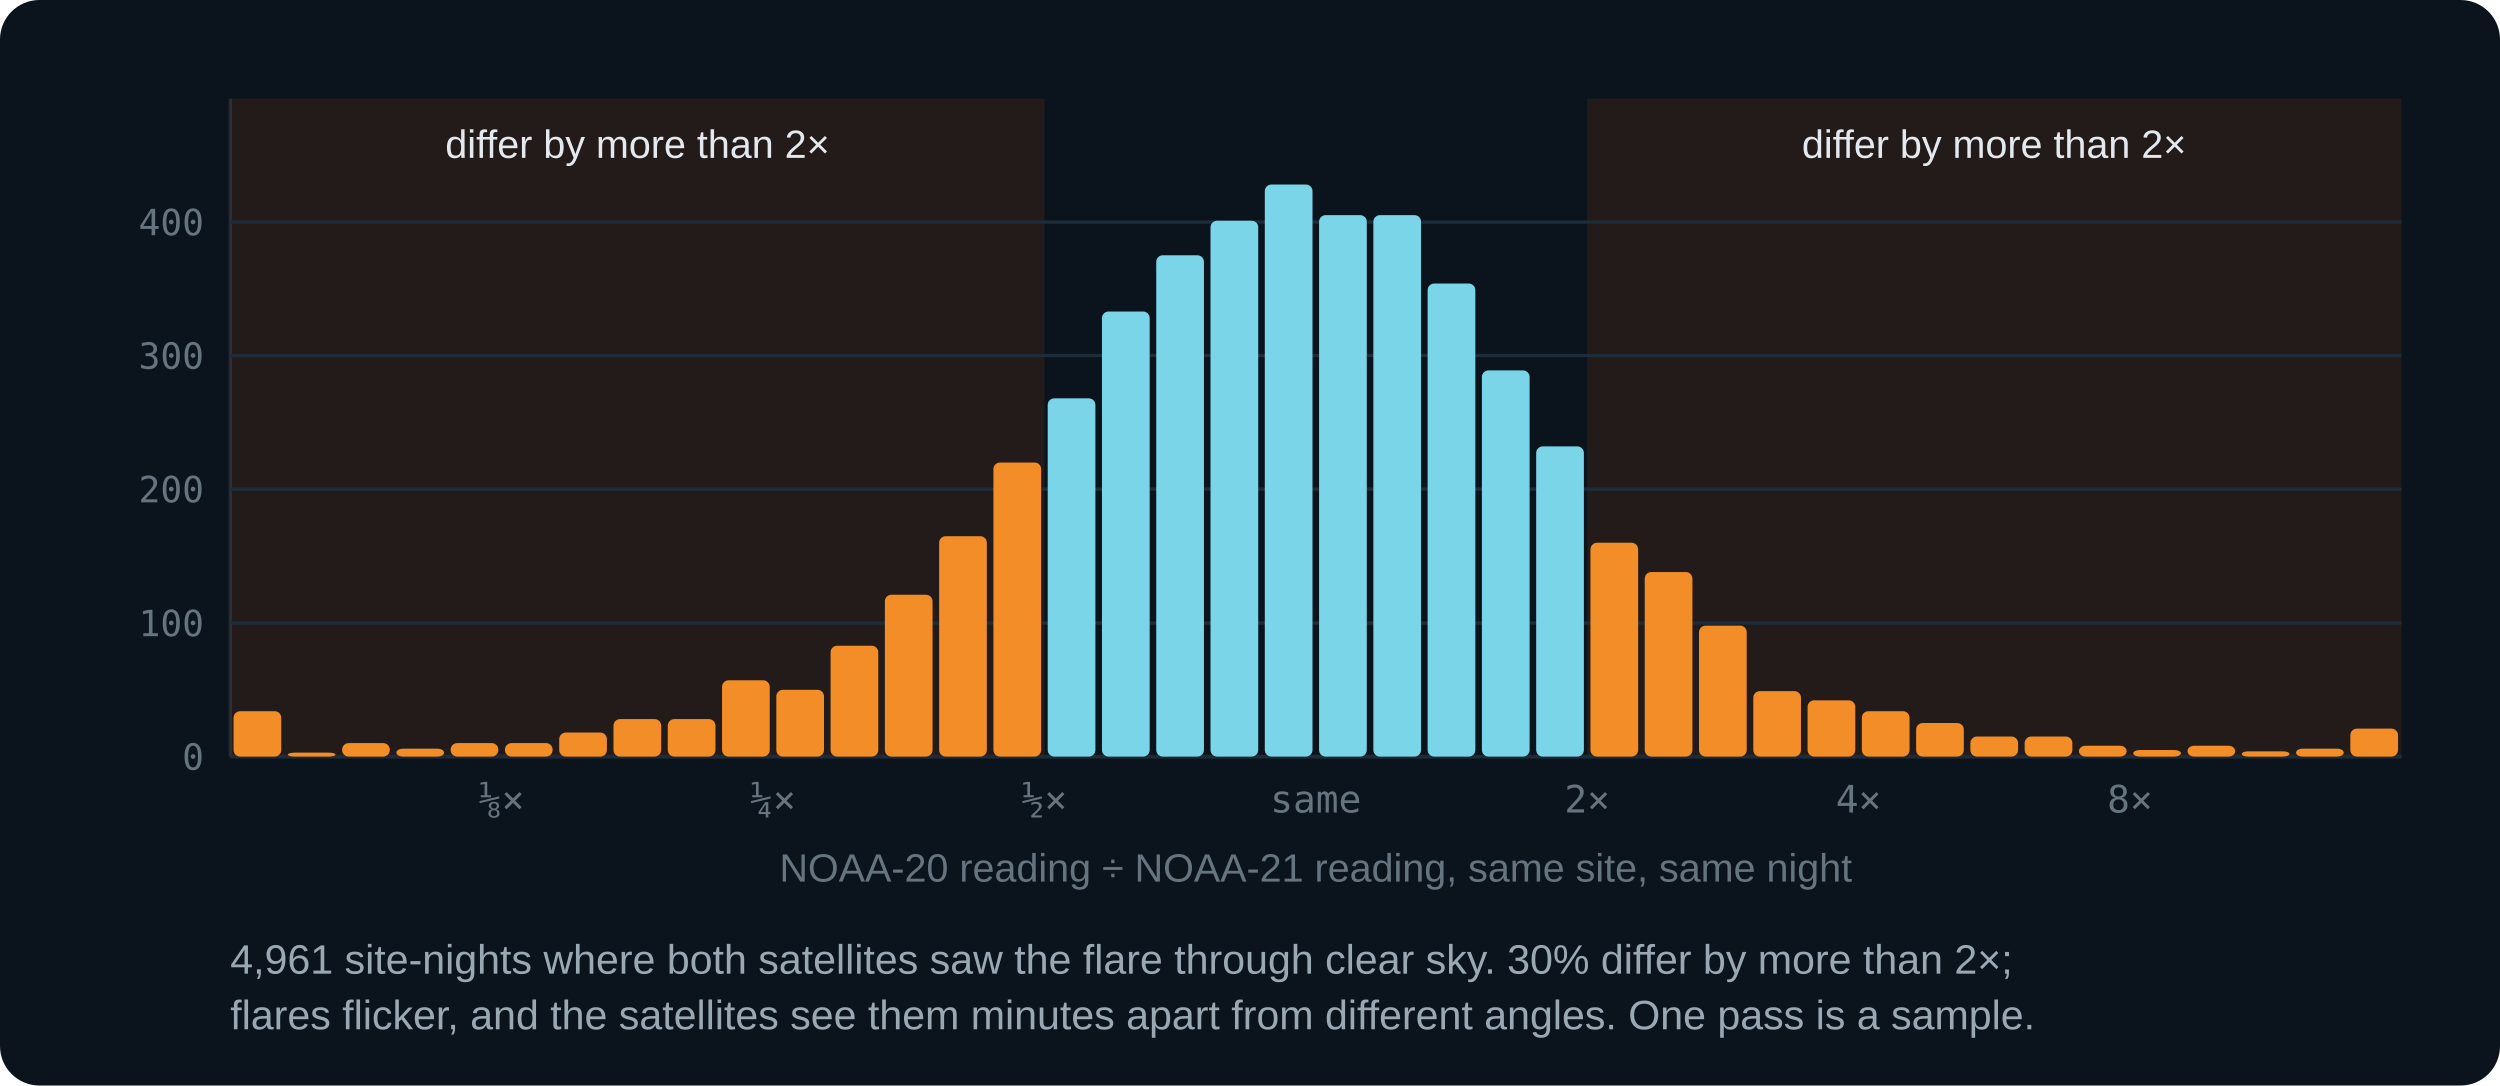
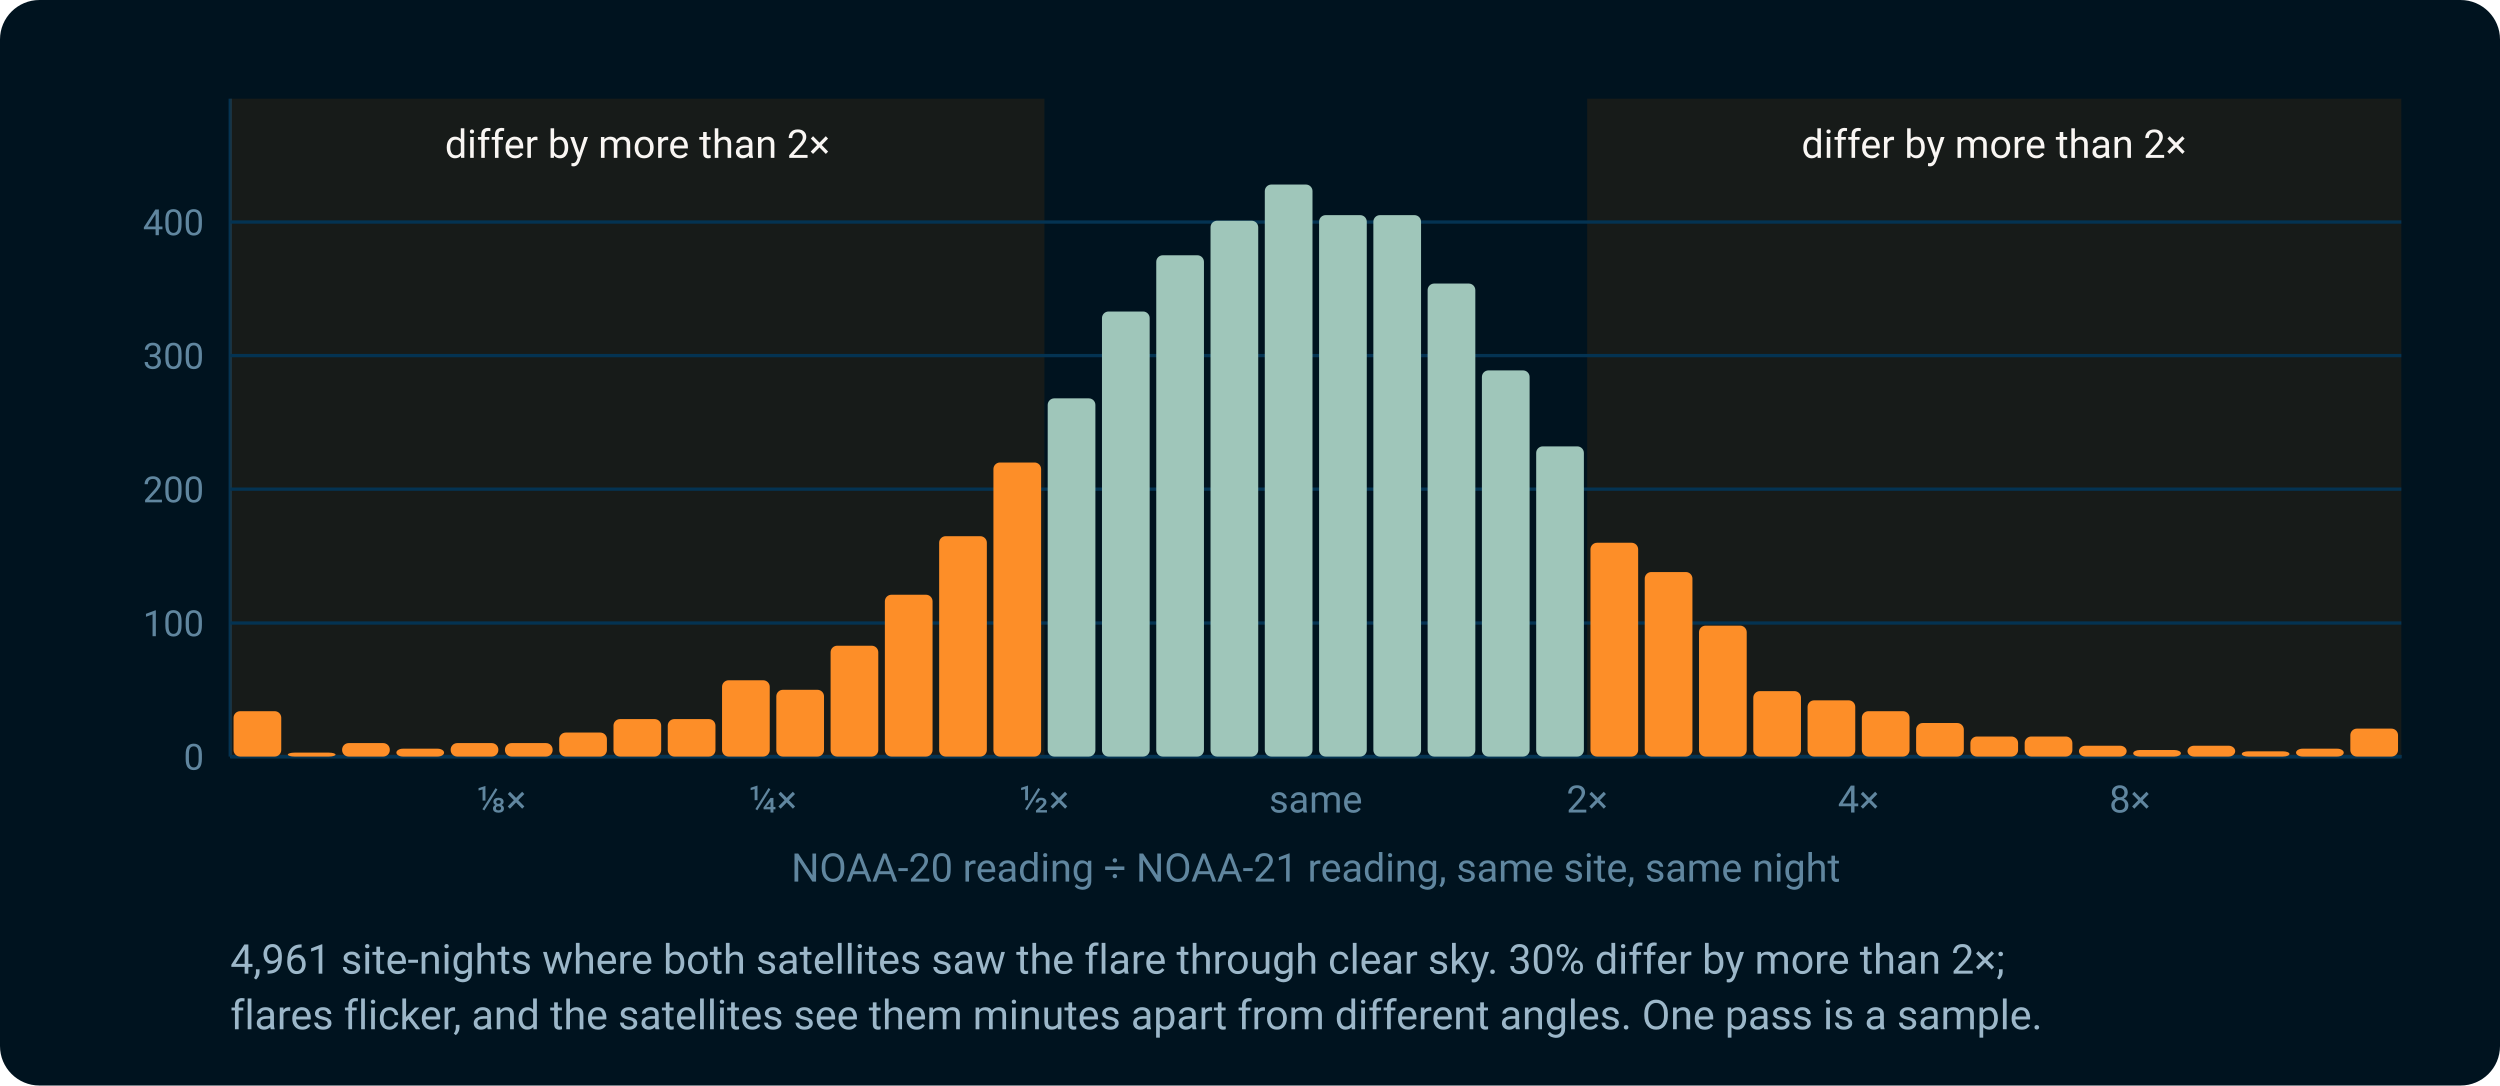
<svg xmlns="http://www.w3.org/2000/svg" viewBox="0 0 760 330" width="760" height="330" role="img" aria-label="How two satellites' readings of the same flare compare">
-   <rect width="760" height="330" rx="12" fill="#0b141c" />
-   <line x1="70.0" y1="230.0" x2="730.0" y2="230.0" stroke="#2a3744" stroke-width="1" />
-   <line x1="70.0" y1="30.0" x2="70.0" y2="230.0" stroke="#1e2c39" stroke-width="1" />
-   <rect x="70.0" y="30.0" width="247.5" height="200.0" fill="#923f13" rx="0" opacity="0.18" />
-   <rect x="482.5" y="30.0" width="247.5" height="200.0" fill="#923f13" rx="0" opacity="0.18" />
-   <line x1="70.0" y1="230.0" x2="730.0" y2="230.0" stroke="#1e2c39" stroke-width="1" />
-   <text x="62.0" y="234.0" fill="#66747f" font-size="11" font-family="'IBM Plex Mono', Menlo, Consolas, monospace" text-anchor="end" font-weight="400">0</text>
-   <line x1="70.0" y1="189.4" x2="730.0" y2="189.4" stroke="#1e2c39" stroke-width="1" />
-   <text x="62.0" y="193.4" fill="#66747f" font-size="11" font-family="'IBM Plex Mono', Menlo, Consolas, monospace" text-anchor="end" font-weight="400">100</text>
-   <line x1="70.0" y1="148.7" x2="730.0" y2="148.7" stroke="#1e2c39" stroke-width="1" />
-   <text x="62.0" y="152.7" fill="#66747f" font-size="11" font-family="'IBM Plex Mono', Menlo, Consolas, monospace" text-anchor="end" font-weight="400">200</text>
-   <line x1="70.0" y1="108.1" x2="730.0" y2="108.1" stroke="#1e2c39" stroke-width="1" />
-   <text x="62.0" y="112.1" fill="#66747f" font-size="11" font-family="'IBM Plex Mono', Menlo, Consolas, monospace" text-anchor="end" font-weight="400">300</text>
-   <line x1="70.0" y1="67.5" x2="730.0" y2="67.5" stroke="#1e2c39" stroke-width="1" />
-   <text x="62.0" y="71.5" fill="#66747f" font-size="11" font-family="'IBM Plex Mono', Menlo, Consolas, monospace" text-anchor="end" font-weight="400">400</text>
-   <text x="152.5" y="247.0" fill="#66747f" font-size="11.5" font-family="'IBM Plex Mono', Menlo, Consolas, monospace" text-anchor="middle" font-weight="400">⅛×</text>
-   <text x="235.0" y="247.0" fill="#66747f" font-size="11.5" font-family="'IBM Plex Mono', Menlo, Consolas, monospace" text-anchor="middle" font-weight="400">¼×</text>
-   <text x="317.5" y="247.0" fill="#66747f" font-size="11.5" font-family="'IBM Plex Mono', Menlo, Consolas, monospace" text-anchor="middle" font-weight="400">½×</text>
-   <text x="400.0" y="247.0" fill="#66747f" font-size="11.5" font-family="'IBM Plex Mono', Menlo, Consolas, monospace" text-anchor="middle" font-weight="400">same</text>
-   <text x="482.5" y="247.0" fill="#66747f" font-size="11.5" font-family="'IBM Plex Mono', Menlo, Consolas, monospace" text-anchor="middle" font-weight="400">2×</text>
-   <text x="565.0" y="247.0" fill="#66747f" font-size="11.5" font-family="'IBM Plex Mono', Menlo, Consolas, monospace" text-anchor="middle" font-weight="400">4×</text>
-   <text x="647.5" y="247.0" fill="#66747f" font-size="11.5" font-family="'IBM Plex Mono', Menlo, Consolas, monospace" text-anchor="middle" font-weight="400">8×</text>
-   <rect x="71.0" y="216.2" width="14.5" height="13.8" fill="#f28d27" rx="2" />
-   <rect x="87.5" y="228.8" width="14.5" height="1.2" fill="#f28d27" rx="2" />
-   <rect x="104.0" y="225.9" width="14.5" height="4.1" fill="#f28d27" rx="2" />
-   <rect x="120.5" y="227.6" width="14.5" height="2.4" fill="#f28d27" rx="2" />
-   <rect x="137.0" y="225.9" width="14.5" height="4.1" fill="#f28d27" rx="2" />
-   <rect x="153.5" y="225.9" width="14.5" height="4.1" fill="#f28d27" rx="2" />
-   <rect x="170.0" y="222.7" width="14.5" height="7.3" fill="#f28d27" rx="2" />
-   <rect x="186.5" y="218.6" width="14.5" height="11.4" fill="#f28d27" rx="2" />
-   <rect x="203.0" y="218.6" width="14.5" height="11.4" fill="#f28d27" rx="2" />
-   <rect x="219.5" y="206.8" width="14.5" height="23.2" fill="#f28d27" rx="2" />
-   <rect x="236.0" y="209.7" width="14.5" height="20.3" fill="#f28d27" rx="2" />
-   <rect x="252.5" y="196.3" width="14.5" height="33.7" fill="#f28d27" rx="2" />
-   <rect x="269.0" y="180.8" width="14.5" height="49.2" fill="#f28d27" rx="2" />
-   <rect x="285.5" y="163.0" width="14.5" height="67.0" fill="#f28d27" rx="2" />
-   <rect x="302.0" y="140.6" width="14.5" height="89.4" fill="#f28d27" rx="2" />
-   <rect x="318.5" y="121.1" width="14.5" height="108.9" fill="#7ad5e9" rx="2" />
-   <rect x="335.0" y="94.7" width="14.5" height="135.3" fill="#7ad5e9" rx="2" />
-   <rect x="351.5" y="77.6" width="14.5" height="152.4" fill="#7ad5e9" rx="2" />
-   <rect x="368.0" y="67.1" width="14.5" height="162.9" fill="#7ad5e9" rx="2" />
-   <rect x="384.5" y="56.1" width="14.5" height="173.9" fill="#7ad5e9" rx="2" />
-   <rect x="401.0" y="65.4" width="14.5" height="164.6" fill="#7ad5e9" rx="2" />
-   <rect x="417.5" y="65.4" width="14.5" height="164.6" fill="#7ad5e9" rx="2" />
-   <rect x="434.0" y="86.2" width="14.5" height="143.8" fill="#7ad5e9" rx="2" />
-   <rect x="450.5" y="112.6" width="14.5" height="117.4" fill="#7ad5e9" rx="2" />
-   <rect x="467.0" y="135.7" width="14.5" height="94.3" fill="#7ad5e9" rx="2" />
-   <rect x="483.5" y="165.0" width="14.5" height="65.0" fill="#f28d27" rx="2" />
-   <rect x="500.0" y="173.9" width="14.5" height="56.1" fill="#f28d27" rx="2" />
-   <rect x="516.5" y="190.2" width="14.5" height="39.8" fill="#f28d27" rx="2" />
-   <rect x="533.0" y="210.1" width="14.5" height="19.9" fill="#f28d27" rx="2" />
-   <rect x="549.5" y="212.9" width="14.5" height="17.1" fill="#f28d27" rx="2" />
-   <rect x="566.0" y="216.2" width="14.5" height="13.8" fill="#f28d27" rx="2" />
-   <rect x="582.5" y="219.8" width="14.5" height="10.2" fill="#f28d27" rx="2" />
-   <rect x="599.0" y="223.9" width="14.5" height="6.1" fill="#f28d27" rx="2" />
-   <rect x="615.5" y="223.9" width="14.5" height="6.1" fill="#f28d27" rx="2" />
-   <rect x="632.0" y="226.7" width="14.5" height="3.3" fill="#f28d27" rx="2" />
-   <rect x="648.5" y="228.0" width="14.5" height="2.0" fill="#f28d27" rx="2" />
-   <rect x="665.0" y="226.7" width="14.5" height="3.3" fill="#f28d27" rx="2" />
-   <rect x="681.5" y="228.4" width="14.5" height="1.6" fill="#f28d27" rx="2" />
-   <rect x="698.0" y="227.6" width="14.5" height="2.4" fill="#f28d27" rx="2" />
-   <rect x="714.5" y="221.5" width="14.5" height="8.5" fill="#f28d27" rx="2" />
-   <text x="193.8" y="48.0" fill="#e3e9ee" font-size="12" font-family="Archivo, 'Helvetica Neue', Arial, sans-serif" text-anchor="middle" font-weight="400">differ by more than 2×</text>
-   <text x="606.2" y="48.0" fill="#e3e9ee" font-size="12" font-family="Archivo, 'Helvetica Neue', Arial, sans-serif" text-anchor="middle" font-weight="400">differ by more than 2×</text>
-   <text x="400.0" y="268.0" fill="#66747f" font-size="12" font-family="Archivo, 'Helvetica Neue', Arial, sans-serif" text-anchor="middle" font-weight="400">NOAA-20 reading ÷ NOAA-21 reading, same site, same night</text>
-   <text x="70.0" y="296.0" fill="#9aa8b4" font-size="12.5" font-family="Archivo, 'Helvetica Neue', Arial, sans-serif" text-anchor="start" font-weight="400">4,961 site-nights where both satellites saw the flare through clear sky. 30% differ by more than 2×;</text>
-   <text x="70.0" y="312.9" fill="#9aa8b4" font-size="12.5" font-family="Archivo, 'Helvetica Neue', Arial, sans-serif" text-anchor="start" font-weight="400">flares flicker, and the satellites see them minutes apart from different angles. One pass is a sample.</text>
+   <rect width="760" height="330" rx="12" fill="#00131F" />
+   <line x1="70.0" y1="230.0" x2="730.0" y2="230.0" stroke="#1D5072" stroke-width="1" />
+   <line x1="70.0" y1="30.0" x2="70.0" y2="230.0" stroke="#043352" stroke-width="1" />
+   <rect x="70.0" y="30.0" width="247.5" height="200.0" fill="#7E3D01" rx="0" opacity="0.18" />
+   <rect x="482.5" y="30.0" width="247.5" height="200.0" fill="#7E3D01" rx="0" opacity="0.18" />
+   <line x1="70.0" y1="230.0" x2="730.0" y2="230.0" stroke="#043352" stroke-width="1" />
+   <text x="62.0" y="234.0" fill="#60869F" font-size="11" font-family="Roboto, Arial, sans-serif" text-anchor="end" font-weight="400">0</text>
+   <line x1="70.0" y1="189.4" x2="730.0" y2="189.4" stroke="#043352" stroke-width="1" />
+   <text x="62.0" y="193.4" fill="#60869F" font-size="11" font-family="Roboto, Arial, sans-serif" text-anchor="end" font-weight="400">100</text>
+   <line x1="70.0" y1="148.7" x2="730.0" y2="148.7" stroke="#043352" stroke-width="1" />
+   <text x="62.0" y="152.7" fill="#60869F" font-size="11" font-family="Roboto, Arial, sans-serif" text-anchor="end" font-weight="400">200</text>
+   <line x1="70.0" y1="108.1" x2="730.0" y2="108.1" stroke="#043352" stroke-width="1" />
+   <text x="62.0" y="112.1" fill="#60869F" font-size="11" font-family="Roboto, Arial, sans-serif" text-anchor="end" font-weight="400">300</text>
+   <line x1="70.0" y1="67.5" x2="730.0" y2="67.5" stroke="#043352" stroke-width="1" />
+   <text x="62.0" y="71.5" fill="#60869F" font-size="11" font-family="Roboto, Arial, sans-serif" text-anchor="end" font-weight="400">400</text>
+   <text x="152.5" y="247.0" fill="#60869F" font-size="11.5" font-family="Roboto, Arial, sans-serif" text-anchor="middle" font-weight="400">⅛×</text>
+   <text x="235.0" y="247.0" fill="#60869F" font-size="11.5" font-family="Roboto, Arial, sans-serif" text-anchor="middle" font-weight="400">¼×</text>
+   <text x="317.5" y="247.0" fill="#60869F" font-size="11.5" font-family="Roboto, Arial, sans-serif" text-anchor="middle" font-weight="400">½×</text>
+   <text x="400.0" y="247.0" fill="#60869F" font-size="11.5" font-family="Roboto, Arial, sans-serif" text-anchor="middle" font-weight="400">same</text>
+   <text x="482.5" y="247.0" fill="#60869F" font-size="11.5" font-family="Roboto, Arial, sans-serif" text-anchor="middle" font-weight="400">2×</text>
+   <text x="565.0" y="247.0" fill="#60869F" font-size="11.5" font-family="Roboto, Arial, sans-serif" text-anchor="middle" font-weight="400">4×</text>
+   <text x="647.5" y="247.0" fill="#60869F" font-size="11.5" font-family="Roboto, Arial, sans-serif" text-anchor="middle" font-weight="400">8×</text>
+   <rect x="71.0" y="216.2" width="14.5" height="13.8" fill="#FD8E28" rx="2" />
+   <rect x="87.5" y="228.8" width="14.5" height="1.2" fill="#FD8E28" rx="2" />
+   <rect x="104.0" y="225.9" width="14.5" height="4.1" fill="#FD8E28" rx="2" />
+   <rect x="120.5" y="227.6" width="14.5" height="2.4" fill="#FD8E28" rx="2" />
+   <rect x="137.0" y="225.9" width="14.5" height="4.1" fill="#FD8E28" rx="2" />
+   <rect x="153.5" y="225.9" width="14.5" height="4.1" fill="#FD8E28" rx="2" />
+   <rect x="170.0" y="222.7" width="14.5" height="7.3" fill="#FD8E28" rx="2" />
+   <rect x="186.5" y="218.6" width="14.5" height="11.4" fill="#FD8E28" rx="2" />
+   <rect x="203.0" y="218.6" width="14.5" height="11.4" fill="#FD8E28" rx="2" />
+   <rect x="219.5" y="206.8" width="14.5" height="23.2" fill="#FD8E28" rx="2" />
+   <rect x="236.0" y="209.7" width="14.5" height="20.3" fill="#FD8E28" rx="2" />
+   <rect x="252.5" y="196.3" width="14.5" height="33.7" fill="#FD8E28" rx="2" />
+   <rect x="269.0" y="180.8" width="14.5" height="49.2" fill="#FD8E28" rx="2" />
+   <rect x="285.5" y="163.0" width="14.5" height="67.0" fill="#FD8E28" rx="2" />
+   <rect x="302.0" y="140.6" width="14.5" height="89.4" fill="#FD8E28" rx="2" />
+   <rect x="318.5" y="121.1" width="14.5" height="108.9" fill="#9FC6BA" rx="2" />
+   <rect x="335.0" y="94.7" width="14.5" height="135.3" fill="#9FC6BA" rx="2" />
+   <rect x="351.5" y="77.6" width="14.5" height="152.4" fill="#9FC6BA" rx="2" />
+   <rect x="368.0" y="67.1" width="14.5" height="162.9" fill="#9FC6BA" rx="2" />
+   <rect x="384.5" y="56.1" width="14.5" height="173.9" fill="#9FC6BA" rx="2" />
+   <rect x="401.0" y="65.4" width="14.5" height="164.6" fill="#9FC6BA" rx="2" />
+   <rect x="417.5" y="65.4" width="14.5" height="164.6" fill="#9FC6BA" rx="2" />
+   <rect x="434.0" y="86.2" width="14.5" height="143.8" fill="#9FC6BA" rx="2" />
+   <rect x="450.5" y="112.6" width="14.5" height="117.4" fill="#9FC6BA" rx="2" />
+   <rect x="467.0" y="135.7" width="14.5" height="94.3" fill="#9FC6BA" rx="2" />
+   <rect x="483.5" y="165.0" width="14.5" height="65.0" fill="#FD8E28" rx="2" />
+   <rect x="500.0" y="173.9" width="14.5" height="56.1" fill="#FD8E28" rx="2" />
+   <rect x="516.5" y="190.2" width="14.5" height="39.8" fill="#FD8E28" rx="2" />
+   <rect x="533.0" y="210.1" width="14.5" height="19.9" fill="#FD8E28" rx="2" />
+   <rect x="549.5" y="212.9" width="14.5" height="17.1" fill="#FD8E28" rx="2" />
+   <rect x="566.0" y="216.2" width="14.5" height="13.8" fill="#FD8E28" rx="2" />
+   <rect x="582.5" y="219.8" width="14.5" height="10.2" fill="#FD8E28" rx="2" />
+   <rect x="599.0" y="223.9" width="14.5" height="6.1" fill="#FD8E28" rx="2" />
+   <rect x="615.5" y="223.9" width="14.5" height="6.1" fill="#FD8E28" rx="2" />
+   <rect x="632.0" y="226.7" width="14.5" height="3.3" fill="#FD8E28" rx="2" />
+   <rect x="648.5" y="228.0" width="14.5" height="2.0" fill="#FD8E28" rx="2" />
+   <rect x="665.0" y="226.7" width="14.5" height="3.3" fill="#FD8E28" rx="2" />
+   <rect x="681.5" y="228.4" width="14.5" height="1.6" fill="#FD8E28" rx="2" />
+   <rect x="698.0" y="227.6" width="14.5" height="2.4" fill="#FD8E28" rx="2" />
+   <rect x="714.5" y="221.5" width="14.5" height="8.5" fill="#FD8E28" rx="2" />
+   <text x="193.8" y="48.0" fill="#F9F6F3" font-size="12" font-family="'PP Neue Montreal', Roboto, Arial, sans-serif" text-anchor="middle" font-weight="400">differ by more than 2×</text>
+   <text x="606.2" y="48.0" fill="#F9F6F3" font-size="12" font-family="'PP Neue Montreal', Roboto, Arial, sans-serif" text-anchor="middle" font-weight="400">differ by more than 2×</text>
+   <text x="400.0" y="268.0" fill="#60869F" font-size="12" font-family="'PP Neue Montreal', Roboto, Arial, sans-serif" text-anchor="middle" font-weight="400">NOAA-20 reading ÷ NOAA-21 reading, same site, same night</text>
+   <text x="70.0" y="296.0" fill="#9CB7C9" font-size="12.5" font-family="'PP Neue Montreal', Roboto, Arial, sans-serif" text-anchor="start" font-weight="400">4,961 site-nights where both satellites saw the flare through clear sky. 30% differ by more than 2×;</text>
+   <text x="70.0" y="312.9" fill="#9CB7C9" font-size="12.5" font-family="'PP Neue Montreal', Roboto, Arial, sans-serif" text-anchor="start" font-weight="400">flares flicker, and the satellites see them minutes apart from different angles. One pass is a sample.</text>
</svg>
